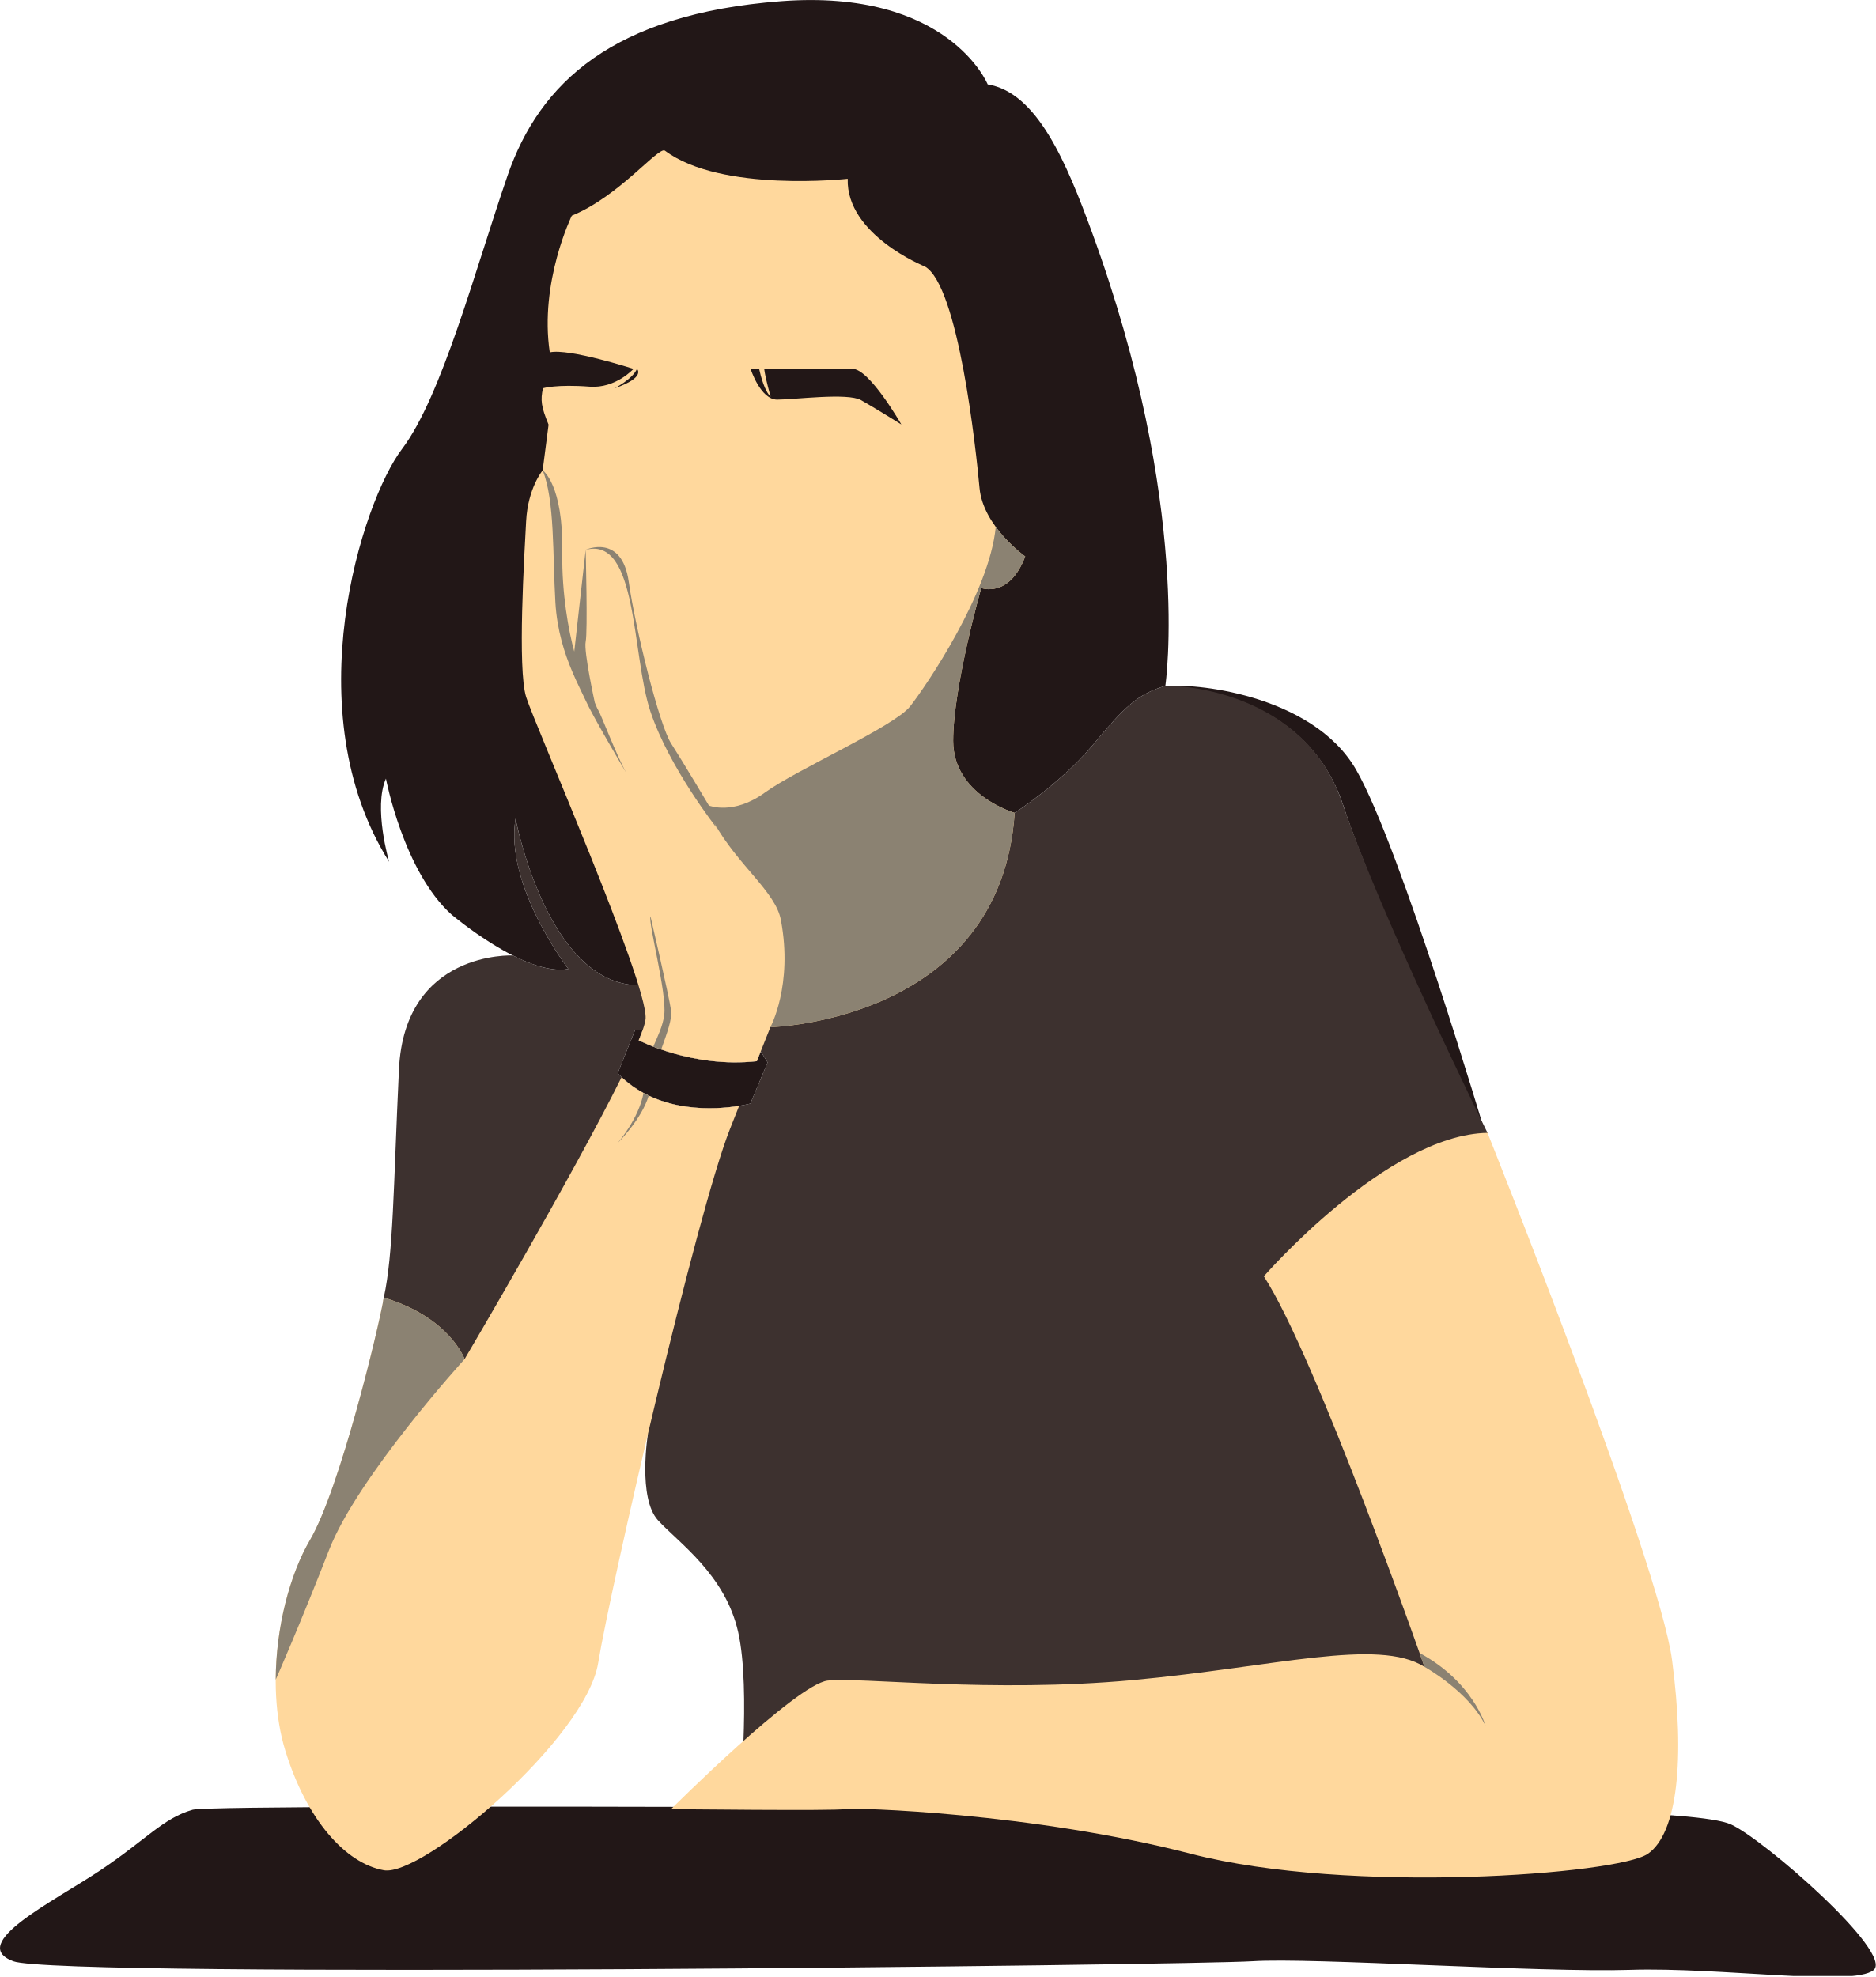
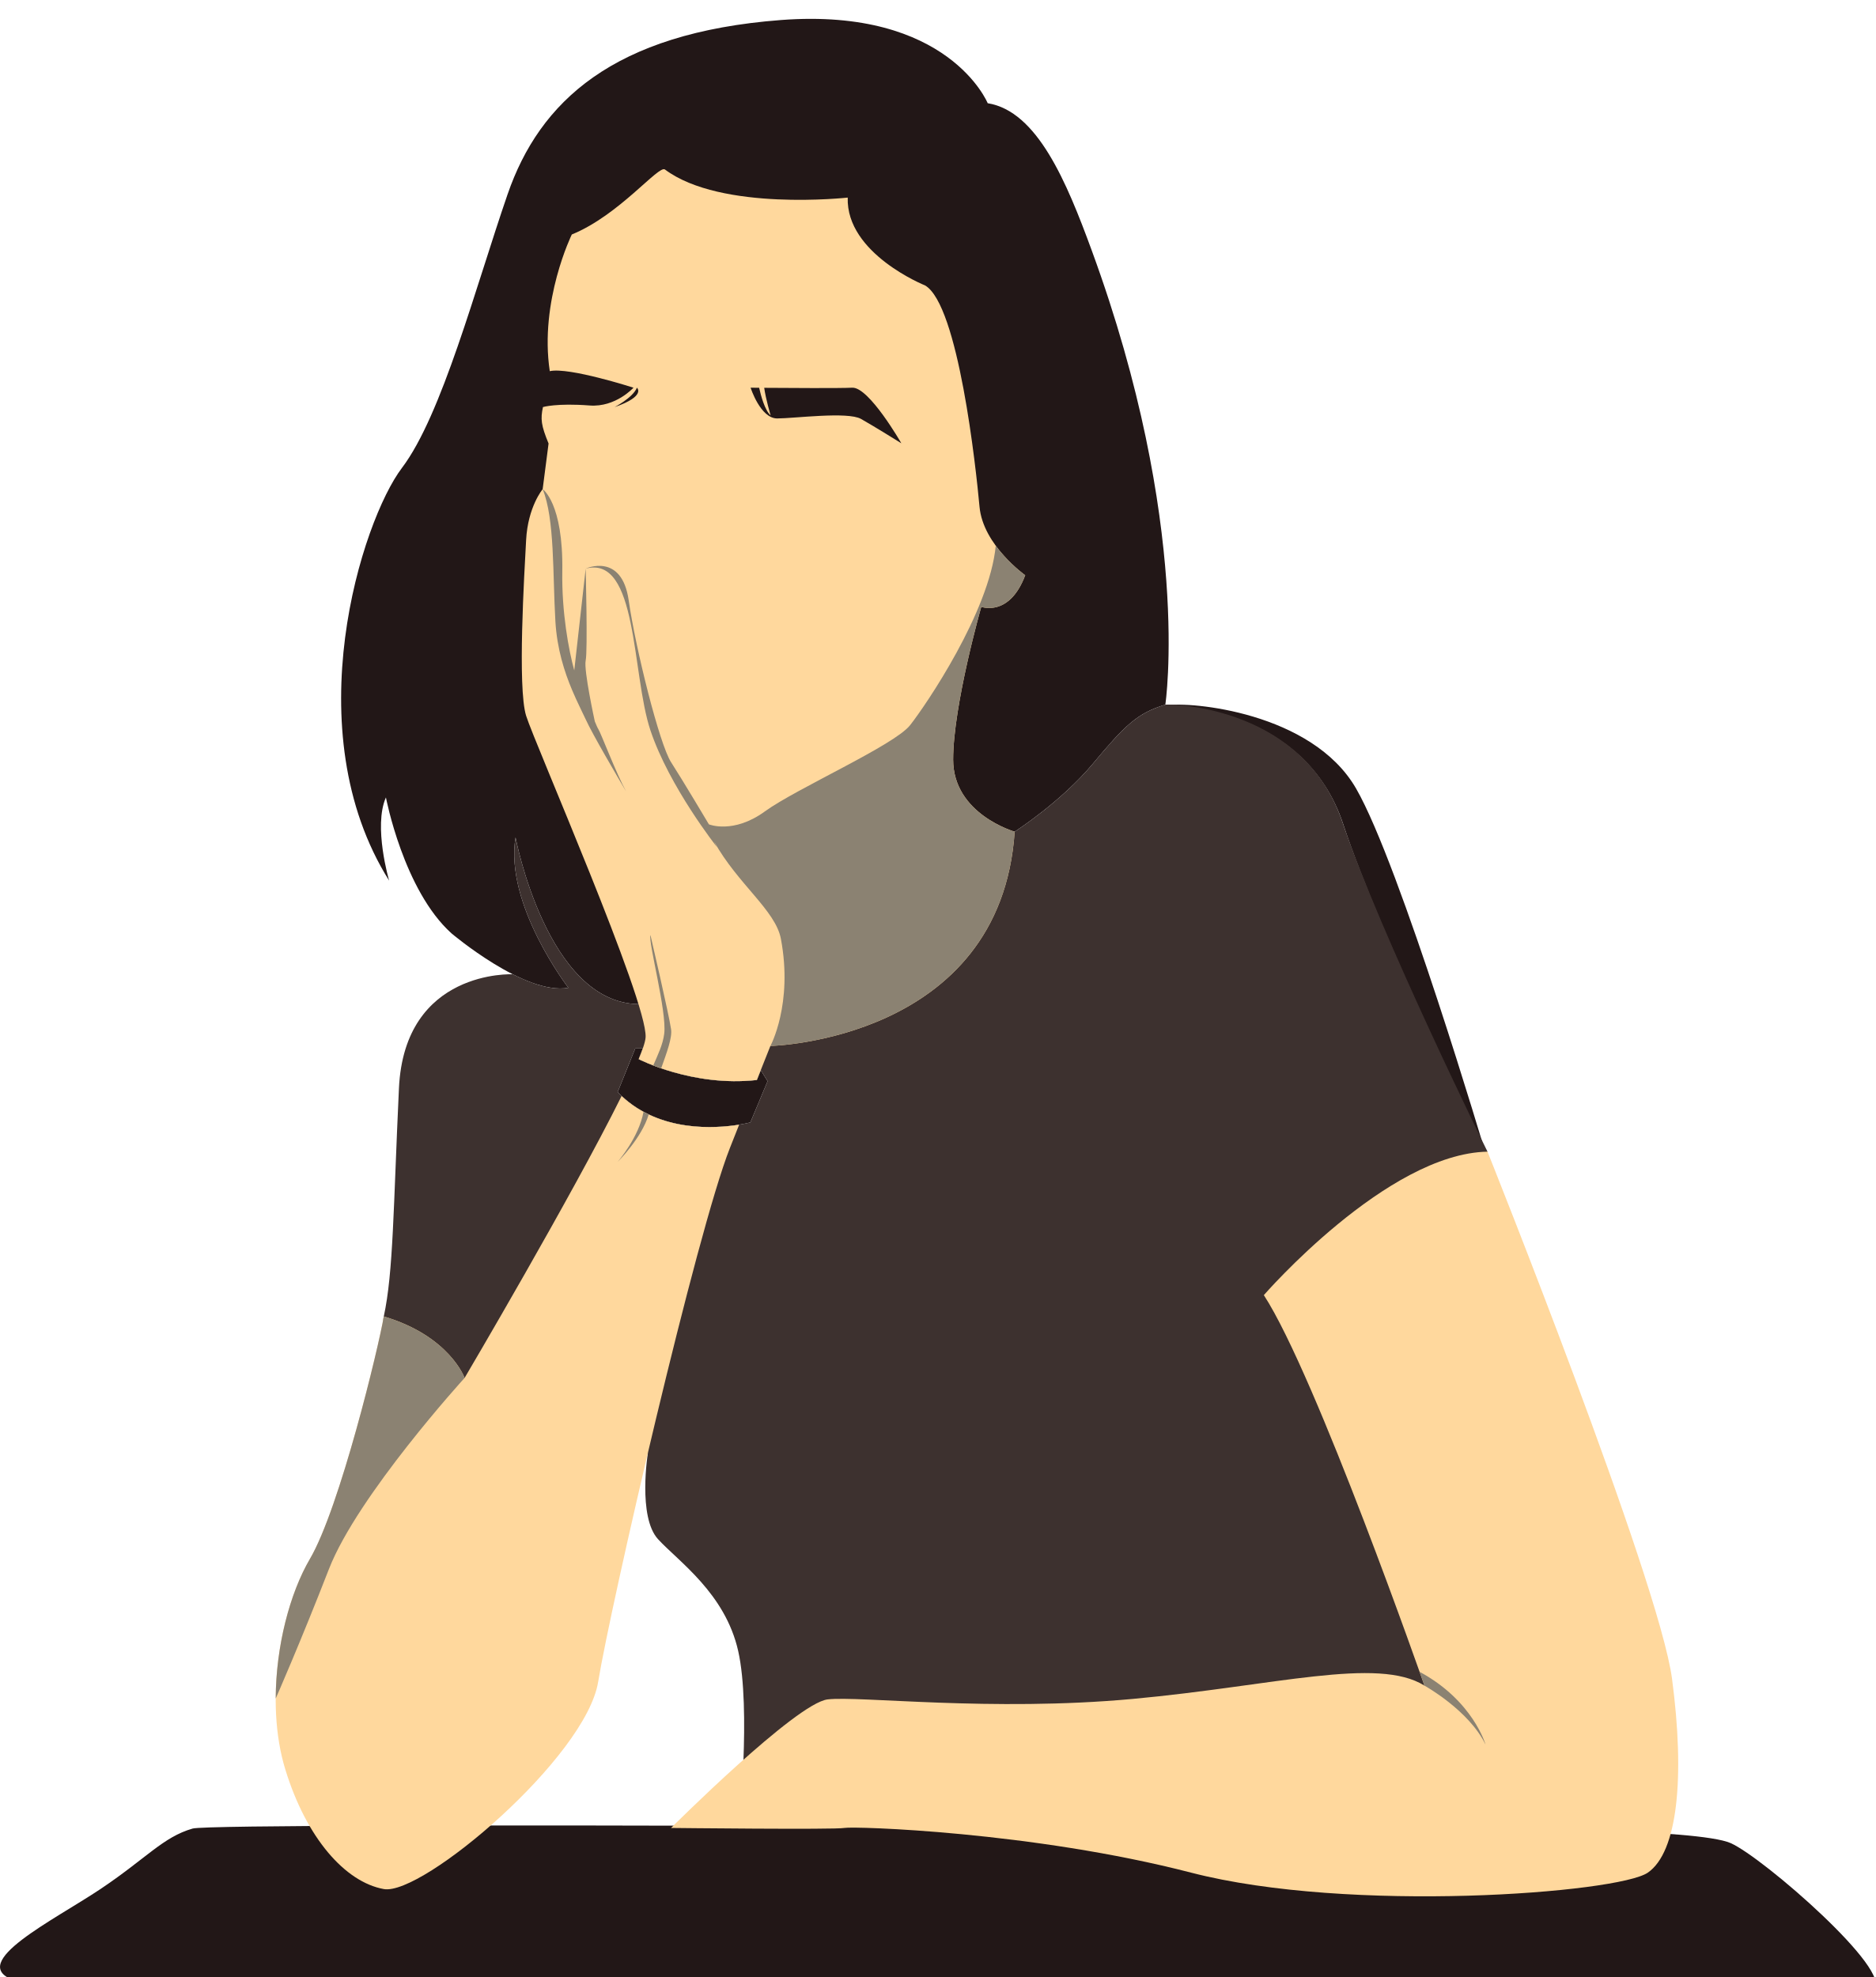
- <svg xmlns="http://www.w3.org/2000/svg" zoomAndPan="magnify" preserveAspectRatio="xMidYMid meet" version="1.0" viewBox="240.73 3.45 543.32 572.7">
+ <svg xmlns="http://www.w3.org/2000/svg" zoomAndPan="magnify" preserveAspectRatio="xMidYMid meet" version="1.0" viewBox="240.73 -2.00 543.32 572.7">
  <defs>
    <clipPath id="5cf73808c0">
      <path d="M 240.738 526 L 784.031 526 L 784.031 575.859 L 240.738 575.859 Z M 240.738 526 " clip-rule="nonzero" />
    </clipPath>
  </defs>
  <path fill="#221717" d="M 426.918 301.715 L 424.73 301.715 L 419.629 314.359 C 434.215 329.578 458.07 323.137 458.07 323.137 L 463.062 311.199 L 461.082 308.008 L 459.949 310.859 C 441.312 312.934 425.727 304.812 425.727 304.812 Z M 629.762 236.684 C 640.758 269.84 671.145 332.457 671.145 332.457 C 671.145 332.457 646.332 248.641 633.52 226.426 C 620.715 204.211 585.199 201.156 578.699 202.348 C 581.73 202.129 618.766 203.531 629.762 236.684 Z M 556.941 70.527 C 586.117 150.113 578.266 202.129 578.266 202.129 C 570.16 204.562 566.551 208.113 557.281 219.23 C 548.008 230.355 534.625 238.918 534.625 238.918 L 425.66 288.871 C 399.145 288.504 390.059 240.586 390.059 240.586 C 386.816 260.051 405.355 284.141 405.355 284.141 C 392.84 286.461 371.516 268.387 371.516 268.387 C 357.609 255.879 352.512 229.004 352.512 229.004 C 348.801 237.344 353.438 253.098 353.438 253.098 C 326.086 209.543 345.555 148.836 357.148 133.547 C 368.738 118.258 378.473 81.184 387.742 54.309 C 397.012 27.434 418.34 7.512 466.914 3.801 C 515.496 0.098 526.812 27.898 526.812 27.898 C 541.18 30.211 549.68 50.711 556.941 70.527 " fill-opacity="1" fill-rule="nonzero" />
  <g clip-path="url(#5cf73808c0)">
    <path fill="#221717" d="M 661.535 527.695 C 673.27 527.695 732.516 527.695 742.012 531.914 C 751.516 536.129 789.52 569.34 783.367 574.184 C 777.223 579.027 739.219 573.254 712.949 574.078 C 686.684 574.91 620.738 570.457 603.465 571.578 C 586.191 572.691 257.977 576.602 244.562 571.578 C 231.148 566.547 256.297 554.258 269.711 545.297 C 283.125 536.336 287.941 530.152 296.535 527.695 C 303.559 525.691 649.801 527.695 661.535 527.695 " fill-opacity="1" fill-rule="nonzero" />
  </g>
  <path fill="#3d312f" d="M 458.07 323.137 C 458.07 323.137 434.215 329.578 419.629 314.359 L 424.73 301.715 L 426.918 301.715 L 425.727 304.812 C 425.727 304.812 441.312 312.934 459.949 310.859 L 461.082 308.008 L 463.062 311.199 Z M 671.582 331.617 C 671.57 331.594 640.773 269.195 629.559 236.121 C 618.344 203.047 581.301 201.887 578.266 202.125 C 577.352 202.402 576.508 202.691 575.695 203 C 575.188 203.207 574.613 203.449 573.992 203.715 C 568.555 206.223 564.758 210.266 557.281 219.23 C 548.008 230.355 534.625 238.918 534.625 238.918 L 425.66 288.871 C 399.145 288.504 390.059 240.586 390.059 240.586 C 386.816 260.051 405.355 284.141 405.355 284.141 C 400.695 285.004 394.812 283.039 389.262 280.23 C 389.262 280.23 357.898 278.727 356.281 313.27 C 354.66 347.809 354.672 366.551 351.891 379.348 C 349.102 392.148 391.375 445.488 401.629 446.031 C 411.887 446.566 428.395 418.844 428.395 418.844 C 428.395 418.844 425.387 437.395 431.328 443.871 C 437.266 450.348 450.766 459.52 454.543 476.25 C 458.32 492.98 454.73 527.695 454.73 527.695 C 454.73 527.695 668.344 501.074 671.582 497.84 C 674.824 494.602 671.582 331.617 671.582 331.617 " fill-opacity="1" fill-rule="nonzero" />
  <path fill="#ffd89d" d="M 725.035 484.348 C 721.254 455.742 671.582 331.617 671.582 331.617 C 642.426 332.156 606.797 373.172 606.797 373.172 C 621.91 396.379 653.32 486.293 653.32 486.293 C 639.816 477.805 609.871 486.367 568.836 490.145 C 527.805 493.926 489.633 489.207 480.457 490.285 C 471.277 491.363 435.105 527.52 435.105 527.52 C 435.105 527.52 482.617 528.059 485.316 527.52 C 488.02 526.98 539.844 528.598 585.742 540.473 C 631.633 552.348 709.375 546.41 718.012 540.473 C 726.652 534.535 728.812 512.949 725.035 484.348 " fill-opacity="1" fill-rule="nonzero" />
  <path fill="#ffd89d" d="M 454.82 323.797 C 448.035 324.898 432.047 326.066 420.773 315.488 C 406.516 344.238 375.301 397.156 375.301 397.156 C 375.301 397.156 370.961 385.012 351.891 379.348 C 350.453 388.035 339.16 434.809 330.508 449.566 C 321.855 464.32 317.273 490.781 323.383 510.621 C 329.492 530.465 340.691 543.188 351.891 545.227 C 363.082 547.258 410.426 507.062 413.988 485.184 C 417.551 463.305 442.488 354.926 452.164 330.508 C 453.125 328.082 454.008 325.852 454.82 323.797 " fill-opacity="1" fill-rule="nonzero" />
  <path fill="#ffd89d" d="M 425.227 110.309 C 425.227 110.309 427.926 112.746 418.793 115.914 C 418.531 116.008 423.918 113.359 425.227 110.309 Z M 460.613 110.328 C 461.102 112.527 462.25 116.855 463.949 118.355 C 463.949 118.355 462.516 113.551 462.082 110.344 C 469.223 110.395 483.93 110.492 487.574 110.309 C 492.441 110.066 501.801 126.41 501.801 126.41 C 501.801 126.41 494.012 121.543 490.117 119.352 C 486.227 117.164 470.707 119.215 465.84 119.215 C 460.977 119.215 458.141 110.309 458.141 110.309 C 458.141 110.309 459.082 110.316 460.613 110.328 Z M 427.73 298.449 C 427.695 299.184 427.406 300.301 426.918 301.715 C 426.605 302.625 426.207 303.656 425.727 304.812 C 425.73 304.812 441.312 312.934 459.949 310.859 L 459.961 310.84 C 460.363 309.824 460.727 308.91 461.051 308.082 L 461.082 308.008 C 463.25 302.543 463.871 300.996 463.871 300.996 C 463.871 300.996 530.555 299.465 534.625 238.918 C 534.625 238.918 516.809 233.832 516.809 218.055 C 516.809 202.285 524.953 173.793 524.953 173.793 C 524.953 173.793 533.094 176.844 537.68 164.637 C 537.68 164.637 525.465 155.98 524.445 144.789 C 523.426 133.594 518.332 86.277 508.664 80.68 C 508.664 80.68 485.758 71.52 486.27 55.238 C 486.27 55.238 449.621 59.312 433.328 47.098 C 431.512 45.734 420.098 60.328 406.352 65.926 C 406.352 65.926 396.918 85.168 399.969 105.52 C 405.473 104.27 424.219 110.309 424.219 110.309 C 424.219 110.309 419.055 116.035 411.531 115.461 C 401.906 114.727 398 115.918 397.996 115.918 C 397.254 119.375 397.449 121.195 399.621 126.473 L 397.91 139.703 C 397.91 139.703 393.625 144.789 393.117 154.457 C 392.605 164.125 390.574 197.199 393.117 205.34 C 395.664 213.477 428.238 287.766 427.73 298.449 " fill-opacity="1" fill-rule="nonzero" />
  <path fill="#8b8272" d="M 653.32 486.293 C 653.32 486.293 666.234 493.434 671.012 503.379 C 671.012 503.379 667.434 490.645 651.91 482.297 Z M 320.59 490.027 C 320.715 489.746 327.785 473.656 336.012 452.512 C 344.312 431.188 375.301 397.156 375.301 397.156 C 375.301 397.156 370.961 385.012 351.891 379.348 C 350.453 388.035 339.164 434.809 330.508 449.566 C 324.641 459.574 320.648 474.965 320.59 490.027 Z M 422.086 227.273 C 419.188 222.02 414.754 210.285 414.02 209.184 C 413.812 208.879 413.461 208.059 413.012 206.969 C 413.012 206.957 409.758 192.121 410.371 189.336 C 410.984 186.555 410.371 162.715 410.371 162.715 L 407.062 192.199 C 405.465 186.414 403.41 175.441 403.598 163.516 C 403.914 143.68 397.91 139.703 397.91 139.703 C 401.438 148.332 400.793 164.316 401.594 177.938 C 402.066 186.031 404.242 192.691 406.43 197.871 L 406.422 197.883 L 406.438 197.898 C 407.922 201.426 409.414 204.27 410.371 206.379 C 412.344 210.727 419.703 223.25 422.086 227.273 Z M 422.086 227.273 C 422.348 227.75 422.598 228.18 422.832 228.539 C 422.832 228.539 422.555 228.066 422.086 227.273 Z M 433.121 297.441 C 432.719 300.656 431.277 303.523 429.945 306.641 C 430.633 306.91 431.402 307.191 432.234 307.477 C 433.879 302.875 435.469 298.609 435.105 296.156 C 434.457 291.703 429.129 268.871 429.129 268.871 C 428.445 270.871 433.922 291.031 433.121 297.441 Z M 427.121 320.066 C 425.77 327.543 419.629 334.57 419.629 334.57 C 419.629 334.57 426.57 327.75 428.629 320.836 C 428.121 320.598 427.621 320.336 427.121 320.066 Z M 534.625 238.918 C 530.555 299.465 463.871 300.996 463.871 300.996 C 463.871 300.996 470.477 288.871 466.914 269.957 C 465.363 261.707 454.449 254.156 447.559 241.77 C 447.809 242.312 448.094 242.871 448.434 243.438 C 448.434 243.438 434.629 226.004 429.129 209.582 C 423.633 193.156 425.562 158.707 410.371 162.715 C 410.371 162.715 420.832 157.906 422.832 171.93 C 424.836 185.949 431.746 213.59 435.105 218.797 C 438.461 224.008 446.062 236.797 446.062 236.797 C 446.062 236.797 453.121 239.711 462.281 233.047 C 471.441 226.391 499.75 213.906 504.332 208.078 C 508.914 202.254 527.316 175.238 529.148 156.078 C 532.961 161.293 537.68 164.637 537.68 164.637 C 533.094 176.844 524.953 173.793 524.953 173.793 C 524.953 173.793 516.809 202.285 516.809 218.055 C 516.809 233.832 534.625 238.918 534.625 238.918 " fill-opacity="1" fill-rule="nonzero" />
</svg>
